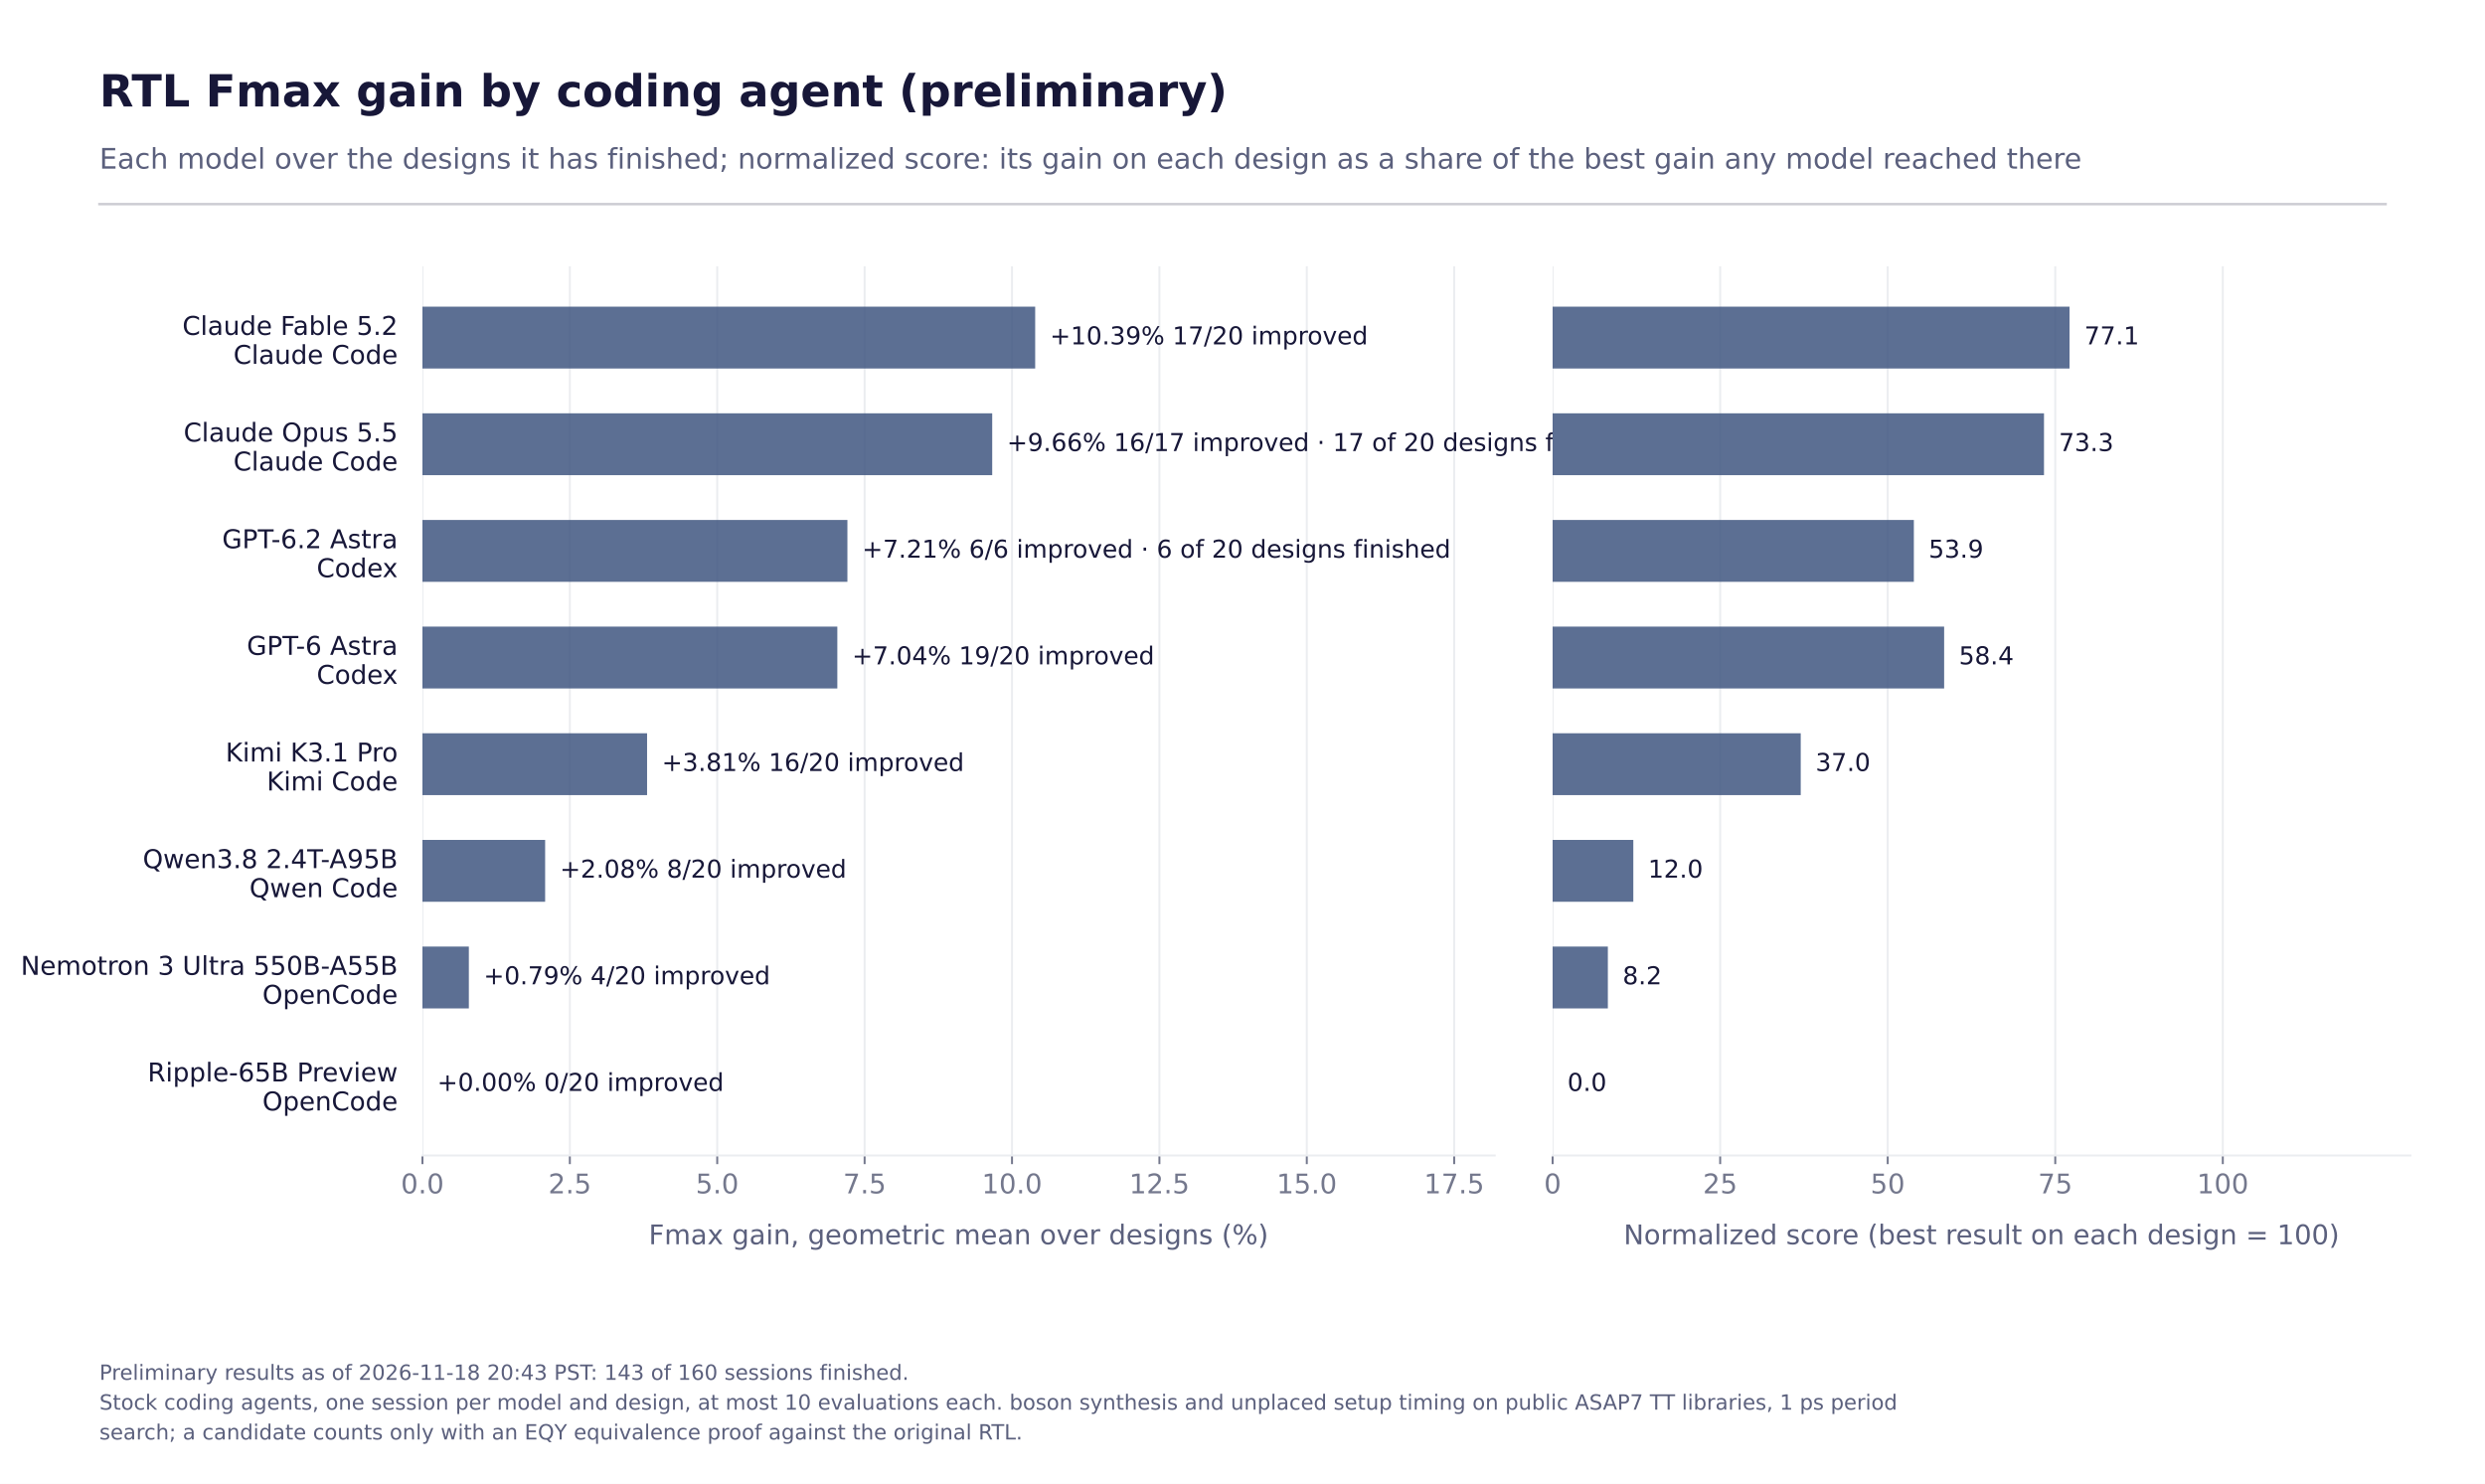
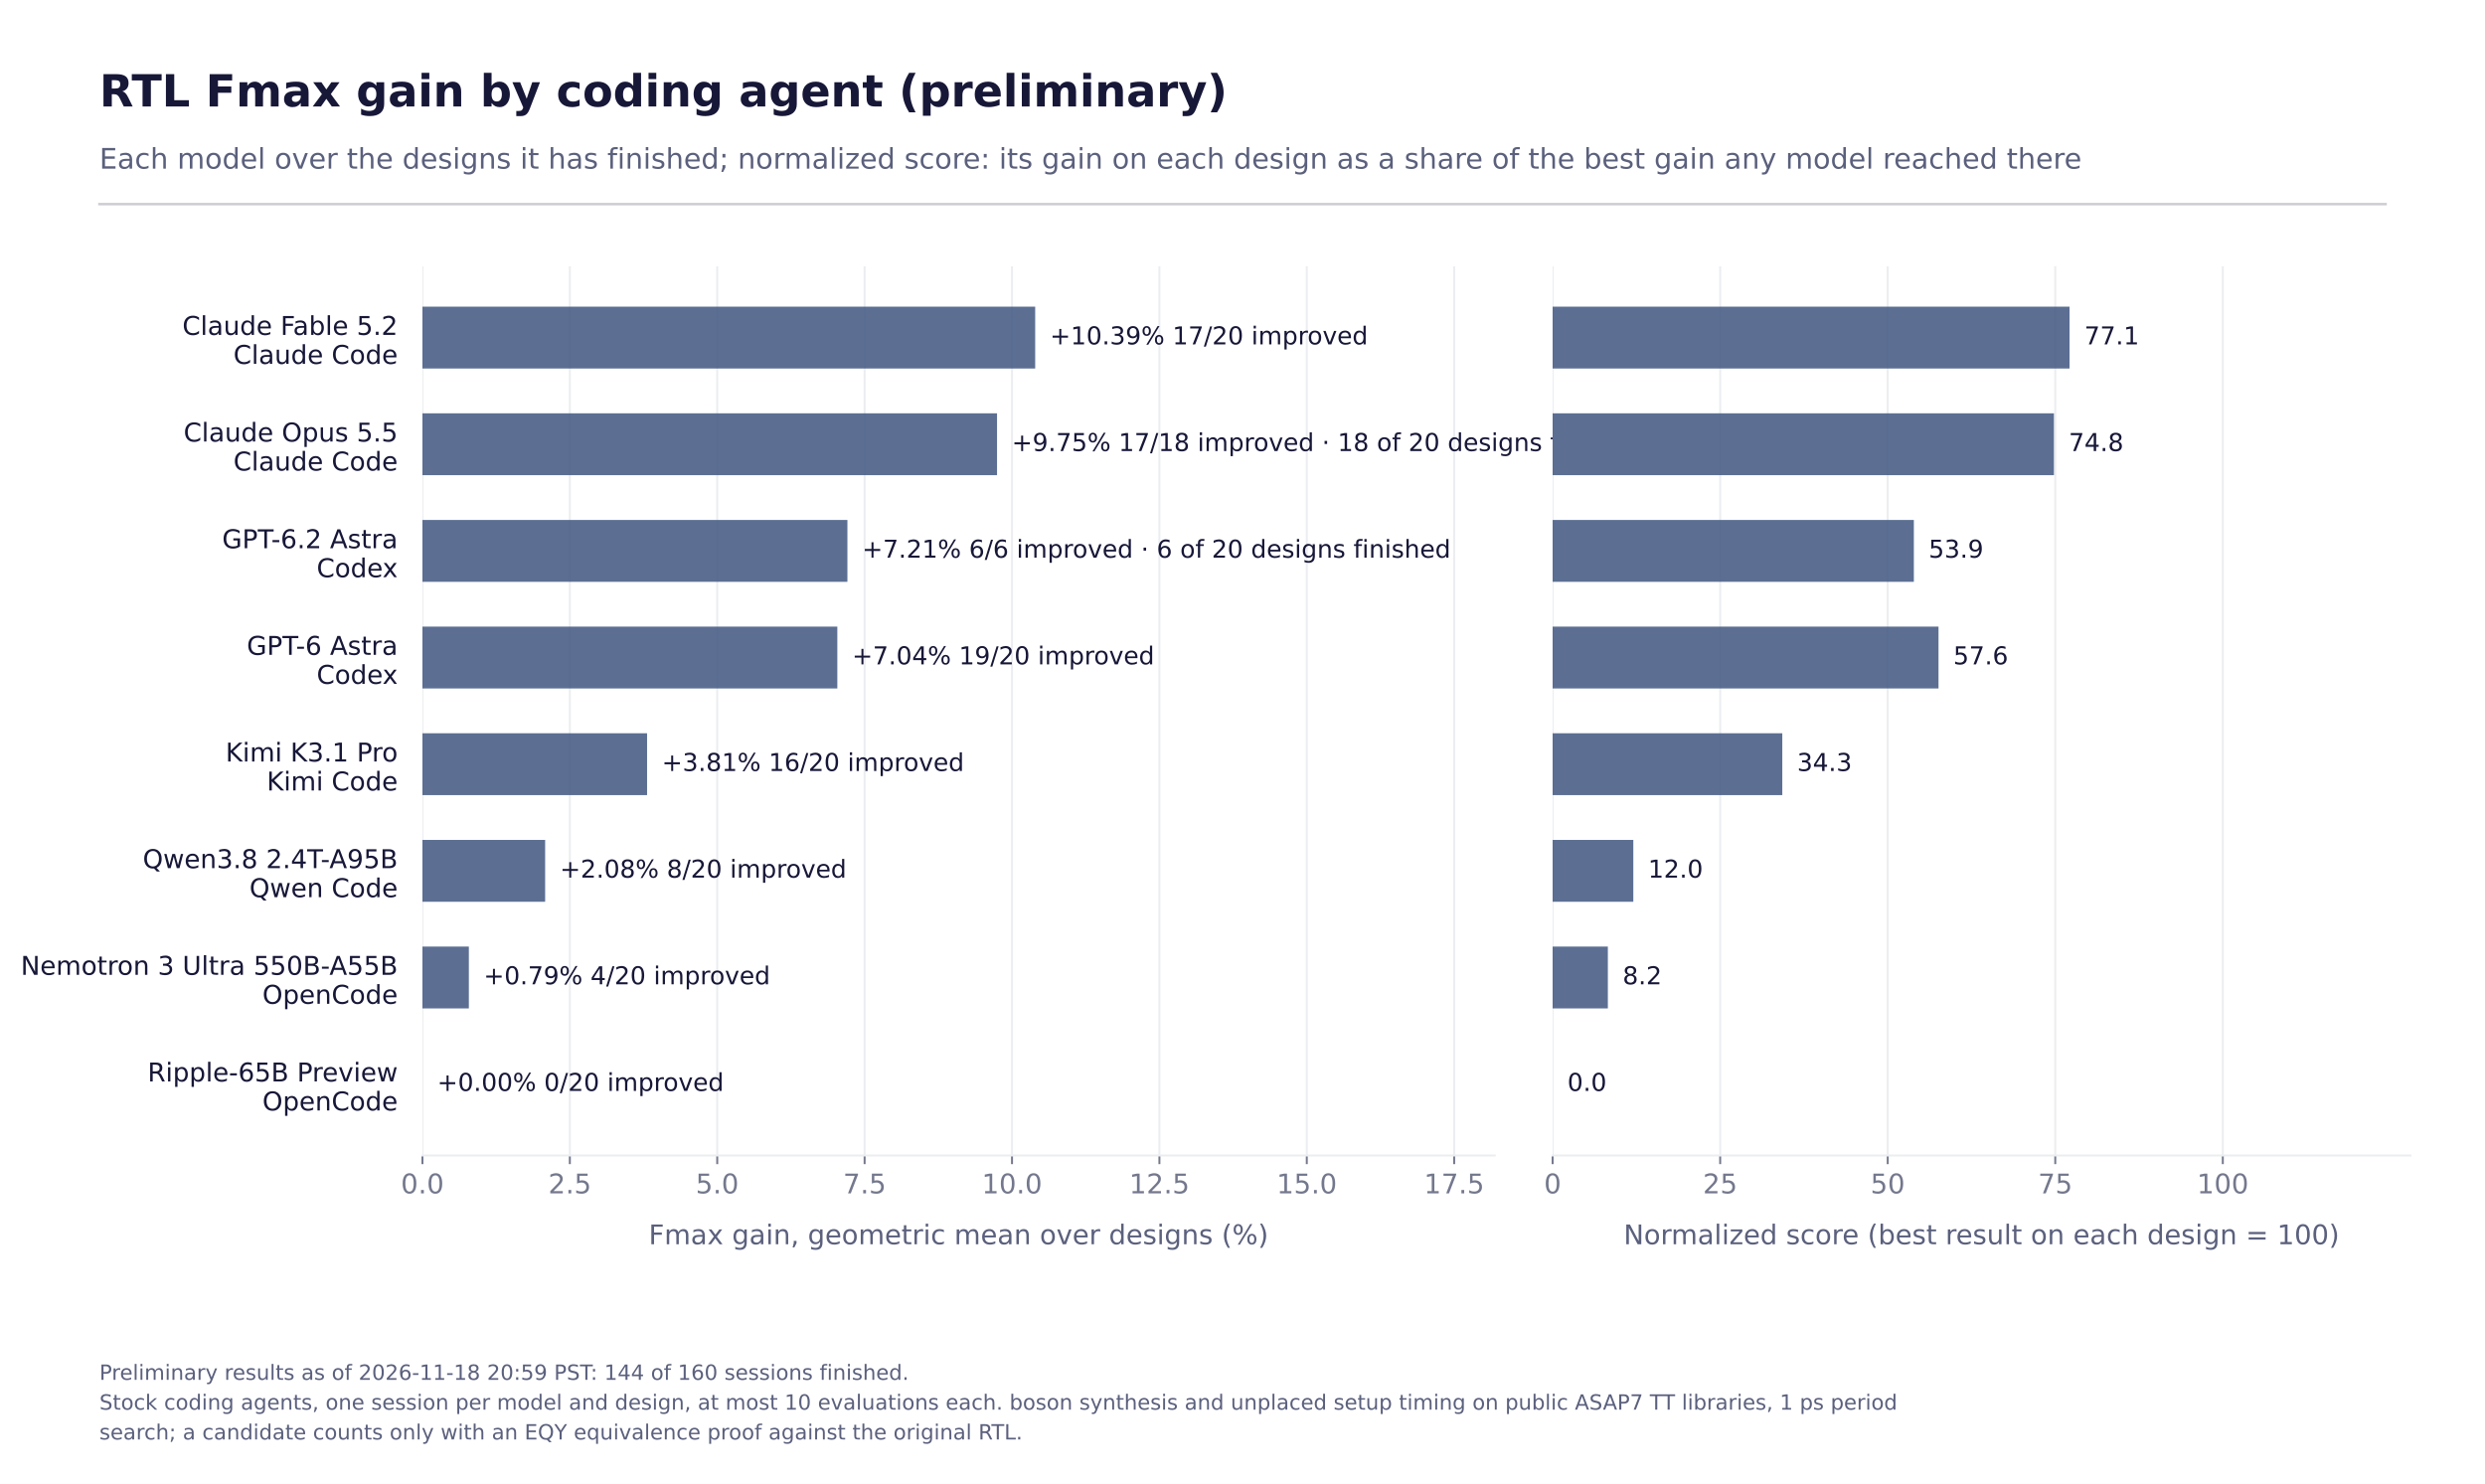
<svg xmlns="http://www.w3.org/2000/svg" xmlns:xlink="http://www.w3.org/1999/xlink" width="1008pt" height="601.92pt" viewBox="0 0 1008 601.92" version="1.1">
  <defs>
    <style type="text/css">*{stroke-linejoin: round; stroke-linecap: butt}</style>
  </defs>
  <g id="figure_1">
    <g id="patch_1">
      <path d="M 0 601.92  L 1008 601.92  L 1008 0  L 0 0  z " style="fill: #ffffff" />
    </g>
    <g id="axes_1">
      <g id="patch_2">
        <path d="M 171.36 468.72  L 606.311 468.72  L 606.311 108  L 171.36 108  z " style="fill: #ffffff" />
      </g>
      <g id="matplotlib.axis_1">
        <g id="xtick_1">
          <g id="line2d_1">
            <path d="M 171.36 468.72  L 171.36 108  " clip-path="url(#pb3bda55762)" style="fill: none; stroke: #ebedf0; stroke-width: 0.8; stroke-linecap: square" />
          </g>
          <g id="line2d_2">
            <defs>
              <path id="m93d353a957" d="M 0 0  L 0 3.5  " style="stroke: #74788d; stroke-width: 0.8" />
            </defs>
            <g>
              <use xlink:href="#m93d353a957" x="171.36" y="468.72" style="fill: #74788d; stroke: #74788d; stroke-width: 0.8" />
            </g>
          </g>
          <g id="text_1">
            <text style="fill: #74788d; font: 11px 'DejaVu Sans'; text-anchor: middle" x="171.36" y="484.078" transform="rotate(-0 171.36 484.0783)">0.0</text>
          </g>
        </g>
        <g id="xtick_2">
          <g id="line2d_3">
            <path d="M 231.146 468.72  L 231.146 108  " clip-path="url(#pb3bda55762)" style="fill: none; stroke: #ebedf0; stroke-width: 0.8; stroke-linecap: square" />
          </g>
          <g id="line2d_4">
            <g>
              <use xlink:href="#m93d353a957" x="231.146" y="468.72" style="fill: #74788d; stroke: #74788d; stroke-width: 0.8" />
            </g>
          </g>
          <g id="text_2">
            <text style="fill: #74788d; font: 11px 'DejaVu Sans'; text-anchor: middle" x="231.146" y="484.078" transform="rotate(-0 231.1463 484.0783)">2.5</text>
          </g>
        </g>
        <g id="xtick_3">
          <g id="line2d_5">
            <path d="M 290.933 468.72  L 290.933 108  " clip-path="url(#pb3bda55762)" style="fill: none; stroke: #ebedf0; stroke-width: 0.8; stroke-linecap: square" />
          </g>
          <g id="line2d_6">
            <g>
              <use xlink:href="#m93d353a957" x="290.933" y="468.72" style="fill: #74788d; stroke: #74788d; stroke-width: 0.8" />
            </g>
          </g>
          <g id="text_3">
            <text style="fill: #74788d; font: 11px 'DejaVu Sans'; text-anchor: middle" x="290.933" y="484.078" transform="rotate(-0 290.9326 484.0783)">5.0</text>
          </g>
        </g>
        <g id="xtick_4">
          <g id="line2d_7">
            <path d="M 350.719 468.72  L 350.719 108  " clip-path="url(#pb3bda55762)" style="fill: none; stroke: #ebedf0; stroke-width: 0.8; stroke-linecap: square" />
          </g>
          <g id="line2d_8">
            <g>
              <use xlink:href="#m93d353a957" x="350.719" y="468.72" style="fill: #74788d; stroke: #74788d; stroke-width: 0.8" />
            </g>
          </g>
          <g id="text_4">
            <text style="fill: #74788d; font: 11px 'DejaVu Sans'; text-anchor: middle" x="350.719" y="484.078" transform="rotate(-0 350.719 484.0783)">7.5</text>
          </g>
        </g>
        <g id="xtick_5">
          <g id="line2d_9">
            <path d="M 410.505 468.72  L 410.505 108  " clip-path="url(#pb3bda55762)" style="fill: none; stroke: #ebedf0; stroke-width: 0.8; stroke-linecap: square" />
          </g>
          <g id="line2d_10">
            <g>
              <use xlink:href="#m93d353a957" x="410.505" y="468.72" style="fill: #74788d; stroke: #74788d; stroke-width: 0.8" />
            </g>
          </g>
          <g id="text_5">
            <text style="fill: #74788d; font: 11px 'DejaVu Sans'; text-anchor: middle" x="410.505" y="484.078" transform="rotate(-0 410.5053 484.0783)">10.0</text>
          </g>
        </g>
        <g id="xtick_6">
          <g id="line2d_11">
            <path d="M 470.292 468.72  L 470.292 108  " clip-path="url(#pb3bda55762)" style="fill: none; stroke: #ebedf0; stroke-width: 0.8; stroke-linecap: square" />
          </g>
          <g id="line2d_12">
            <g>
              <use xlink:href="#m93d353a957" x="470.292" y="468.72" style="fill: #74788d; stroke: #74788d; stroke-width: 0.8" />
            </g>
          </g>
          <g id="text_6">
            <text style="fill: #74788d; font: 11px 'DejaVu Sans'; text-anchor: middle" x="470.292" y="484.078" transform="rotate(-0 470.2916 484.0783)">12.5</text>
          </g>
        </g>
        <g id="xtick_7">
          <g id="line2d_13">
            <path d="M 530.078 468.72  L 530.078 108  " clip-path="url(#pb3bda55762)" style="fill: none; stroke: #ebedf0; stroke-width: 0.8; stroke-linecap: square" />
          </g>
          <g id="line2d_14">
            <g>
              <use xlink:href="#m93d353a957" x="530.078" y="468.72" style="fill: #74788d; stroke: #74788d; stroke-width: 0.8" />
            </g>
          </g>
          <g id="text_7">
            <text style="fill: #74788d; font: 11px 'DejaVu Sans'; text-anchor: middle" x="530.078" y="484.078" transform="rotate(-0 530.0779 484.0783)">15.0</text>
          </g>
        </g>
        <g id="xtick_8">
          <g id="line2d_15">
            <path d="M 589.864 468.72  L 589.864 108  " clip-path="url(#pb3bda55762)" style="fill: none; stroke: #ebedf0; stroke-width: 0.8; stroke-linecap: square" />
          </g>
          <g id="line2d_16">
            <g>
              <use xlink:href="#m93d353a957" x="589.864" y="468.72" style="fill: #74788d; stroke: #74788d; stroke-width: 0.8" />
            </g>
          </g>
          <g id="text_8">
            <text style="fill: #74788d; font: 11px 'DejaVu Sans'; text-anchor: middle" x="589.864" y="484.078" transform="rotate(-0 589.8642 484.0783)">17.5</text>
          </g>
        </g>
        <g id="text_9">
          <text style="fill: #5b607d; font: 11px 'DejaVu Sans'; text-anchor: middle" x="388.836" y="504.724" transform="rotate(-0 388.8357 504.7242)">Fmax gain, geometric mean over designs (%)</text>
        </g>
      </g>
      <g id="matplotlib.axis_2">
        <g id="ytick_1">
          <g id="line2d_17" />
          <g id="text_10">
            <text style="fill: #171738; font: 10.5px 'DejaVu Sans'" transform="translate(73.96391 135.8506)">Claude Fable 5.2</text>
            <text style="fill: #171738; font: 10.5px 'DejaVu Sans'" transform="translate(94.67516 147.6083)">Claude Code</text>
          </g>
        </g>
        <g id="ytick_2">
          <g id="line2d_18" />
          <g id="text_11">
            <text style="fill: #171738; font: 10.5px 'DejaVu Sans'" transform="translate(74.46758 179.1127)">Claude Opus 5.5</text>
            <text style="fill: #171738; font: 10.5px 'DejaVu Sans'" transform="translate(94.67516 190.8704)">Claude Code</text>
          </g>
        </g>
        <g id="ytick_3">
          <g id="line2d_19" />
          <g id="text_12">
            <text style="fill: #171738; font: 10.5px 'DejaVu Sans'" transform="translate(90.09453 222.3749)">GPT-6.2 Astra</text>
            <text style="fill: #171738; font: 10.5px 'DejaVu Sans'" transform="translate(128.4458 234.1326)">Codex</text>
          </g>
        </g>
        <g id="ytick_4">
          <g id="line2d_20" />
          <g id="text_13">
            <text style="fill: #171738; font: 10.5px 'DejaVu Sans'" transform="translate(100.1122 265.6371)">GPT-6 Astra</text>
            <text style="fill: #171738; font: 10.5px 'DejaVu Sans'" transform="translate(128.4458 277.3948)">Codex</text>
          </g>
        </g>
        <g id="ytick_5">
          <g id="line2d_21" />
          <g id="text_14">
            <text style="fill: #171738; font: 10.5px 'DejaVu Sans'" transform="translate(91.50219 308.8993)">Kimi K3.1 Pro</text>
            <text style="fill: #171738; font: 10.5px 'DejaVu Sans'" transform="translate(108.1923 320.657)">Kimi Code</text>
          </g>
        </g>
        <g id="ytick_6">
          <g id="line2d_22" />
          <g id="text_15">
            <text style="fill: #171738; font: 10.5px 'DejaVu Sans'" transform="translate(57.90383 352.1614)">Qwen3.8 2.4T-A95B</text>
            <text style="fill: #171738; font: 10.5px 'DejaVu Sans'" transform="translate(101.172 363.9191)">Qwen Code</text>
          </g>
        </g>
        <g id="ytick_7">
          <g id="line2d_23" />
          <g id="text_16">
            <text style="fill: #171738; font: 10.5px 'DejaVu Sans'" transform="translate(8.409453 395.4236)">Nemotron 3 Ultra 550B-A55B</text>
            <text style="fill: #171738; font: 10.5px 'DejaVu Sans'" transform="translate(106.4302 407.1813)">OpenCode</text>
          </g>
        </g>
        <g id="ytick_8">
          <g id="line2d_24" />
          <g id="text_17">
            <text style="fill: #171738; font: 10.5px 'DejaVu Sans'" transform="translate(59.87914 438.6858)">Ripple-65B Preview</text>
            <text style="fill: #171738; font: 10.5px 'DejaVu Sans'" transform="translate(106.4302 450.4435)">OpenCode</text>
          </g>
        </g>
      </g>
      <g id="patch_3">
        <path d="M 171.36 124.396  L 419.904 124.396  L 419.904 149.488  L 171.36 149.488  z " clip-path="url(#pb3bda55762)" style="fill: #3f5680; opacity: 0.85" />
      </g>
      <g id="patch_4">
-         <path d="M 171.36 167.659  L 402.47 167.659  L 402.47 192.751  L 171.36 192.751  z " clip-path="url(#pb3bda55762)" style="fill: #3f5680; opacity: 0.85" />
+         <path d="M 171.36 167.659  L 404.431 167.659  L 404.431 192.751  L 171.36 192.751  z " clip-path="url(#pb3bda55762)" style="fill: #3f5680; opacity: 0.85" />
      </g>
      <g id="patch_5">
        <path d="M 171.36 210.921  L 343.736 210.921  L 343.736 236.013  L 171.36 236.013  z " clip-path="url(#pb3bda55762)" style="fill: #3f5680; opacity: 0.85" />
      </g>
      <g id="patch_6">
        <path d="M 171.36 254.183  L 339.647 254.183  L 339.647 279.275  L 171.36 279.275  z " clip-path="url(#pb3bda55762)" style="fill: #3f5680; opacity: 0.85" />
      </g>
      <g id="patch_7">
        <path d="M 171.36 297.445  L 262.474 297.445  L 262.474 322.537  L 171.36 322.537  z " clip-path="url(#pb3bda55762)" style="fill: #3f5680; opacity: 0.85" />
      </g>
      <g id="patch_8">
        <path d="M 171.36 340.707  L 221.126 340.707  L 221.126 365.799  L 171.36 365.799  z " clip-path="url(#pb3bda55762)" style="fill: #3f5680; opacity: 0.85" />
      </g>
      <g id="patch_9">
        <path d="M 171.36 383.969  L 190.181 383.969  L 190.181 409.061  L 171.36 409.061  z " clip-path="url(#pb3bda55762)" style="fill: #3f5680; opacity: 0.85" />
      </g>
      <g id="patch_10">
        <path d="M 171.36 427.232  L 171.36 427.232  L 171.36 452.324  L 171.36 452.324  z " clip-path="url(#pb3bda55762)" style="fill: #3f5680; opacity: 0.85" />
      </g>
      <g id="patch_11">
        <path d="M 171.36 468.72  L 606.311 468.72  " style="fill: none; stroke: #ebedf0; stroke-width: 0.8; stroke-linejoin: miter; stroke-linecap: square" />
      </g>
      <g id="text_18">
        <text style="fill: #171738; font: 10px 'DejaVu Sans'; text-anchor: start" x="425.904" y="139.702" transform="rotate(-0 425.9037 139.7018)">+10.39%   17/20 improved</text>
      </g>
      <g id="text_19">
-         <text style="fill: #171738; font: 10px 'DejaVu Sans'; text-anchor: start" x="408.47" y="182.964" transform="rotate(-0 408.47 182.9639)">+9.66%   16/17 improved · 17 of 20 designs finished</text>
+         <text style="fill: #171738; font: 10px 'DejaVu Sans'; text-anchor: start" x="410.431" y="182.964" transform="rotate(-0 410.431 182.9639)">+9.75%   17/18 improved · 18 of 20 designs finished</text>
      </g>
      <g id="text_20">
        <text style="fill: #171738; font: 10px 'DejaVu Sans'; text-anchor: start" x="349.736" y="226.226" transform="rotate(-0 349.7359 226.2261)">+7.21%   6/6 improved · 6 of 20 designs finished</text>
      </g>
      <g id="text_21">
        <text style="fill: #171738; font: 10px 'DejaVu Sans'; text-anchor: start" x="345.647" y="269.488" transform="rotate(-0 345.6465 269.4883)">+7.04%   19/20 improved</text>
      </g>
      <g id="text_22">
        <text style="fill: #171738; font: 10px 'DejaVu Sans'; text-anchor: start" x="268.474" y="312.75" transform="rotate(-0 268.4744 312.7505)">+3.81%   16/20 improved</text>
      </g>
      <g id="text_23">
        <text style="fill: #171738; font: 10px 'DejaVu Sans'; text-anchor: start" x="227.126" y="356.013" transform="rotate(-0 227.1261 356.0126)">+2.08%   8/20 improved</text>
      </g>
      <g id="text_24">
        <text style="fill: #171738; font: 10px 'DejaVu Sans'; text-anchor: start" x="196.181" y="399.275" transform="rotate(-0 196.1807 399.2748)">+0.79%   4/20 improved</text>
      </g>
      <g id="text_25">
        <text style="fill: #171738; font: 10px 'DejaVu Sans'; text-anchor: start" x="177.36" y="442.537" transform="rotate(-0 177.36 442.537)">+0.00%   0/20 improved</text>
      </g>
    </g>
    <g id="axes_2">
      <g id="patch_12">
        <path d="M 629.799 468.72  L 977.76 468.72  L 977.76 108  L 629.799 108  z " style="fill: #ffffff" />
      </g>
      <g id="matplotlib.axis_3">
        <g id="xtick_9">
          <g id="line2d_25">
            <path d="M 629.799 468.72  L 629.799 108  " clip-path="url(#p01aa2b09fa)" style="fill: none; stroke: #ebedf0; stroke-width: 0.8; stroke-linecap: square" />
          </g>
          <g id="line2d_26">
            <g>
              <use xlink:href="#m93d353a957" x="629.799" y="468.72" style="fill: #74788d; stroke: #74788d; stroke-width: 0.8" />
            </g>
          </g>
          <g id="text_26">
            <text style="fill: #74788d; font: 11px 'DejaVu Sans'; text-anchor: middle" x="629.799" y="484.078" transform="rotate(-0 629.7988 484.0783)">0</text>
          </g>
        </g>
        <g id="xtick_10">
          <g id="line2d_27">
            <path d="M 697.76 468.72  L 697.76 108  " clip-path="url(#p01aa2b09fa)" style="fill: none; stroke: #ebedf0; stroke-width: 0.8; stroke-linecap: square" />
          </g>
          <g id="line2d_28">
            <g>
              <use xlink:href="#m93d353a957" x="697.76" y="468.72" style="fill: #74788d; stroke: #74788d; stroke-width: 0.8" />
            </g>
          </g>
          <g id="text_27">
            <text style="fill: #74788d; font: 11px 'DejaVu Sans'; text-anchor: middle" x="697.76" y="484.078" transform="rotate(-0 697.76 484.0783)">25</text>
          </g>
        </g>
        <g id="xtick_11">
          <g id="line2d_29">
            <path d="M 765.721 468.72  L 765.721 108  " clip-path="url(#p01aa2b09fa)" style="fill: none; stroke: #ebedf0; stroke-width: 0.8; stroke-linecap: square" />
          </g>
          <g id="line2d_30">
            <g>
              <use xlink:href="#m93d353a957" x="765.721" y="468.72" style="fill: #74788d; stroke: #74788d; stroke-width: 0.8" />
            </g>
          </g>
          <g id="text_28">
            <text style="fill: #74788d; font: 11px 'DejaVu Sans'; text-anchor: middle" x="765.721" y="484.078" transform="rotate(-0 765.7212 484.0783)">50</text>
          </g>
        </g>
        <g id="xtick_12">
          <g id="line2d_31">
            <path d="M 833.682 468.72  L 833.682 108  " clip-path="url(#p01aa2b09fa)" style="fill: none; stroke: #ebedf0; stroke-width: 0.8; stroke-linecap: square" />
          </g>
          <g id="line2d_32">
            <g>
              <use xlink:href="#m93d353a957" x="833.682" y="468.72" style="fill: #74788d; stroke: #74788d; stroke-width: 0.8" />
            </g>
          </g>
          <g id="text_29">
            <text style="fill: #74788d; font: 11px 'DejaVu Sans'; text-anchor: middle" x="833.682" y="484.078" transform="rotate(-0 833.6823 484.0783)">75</text>
          </g>
        </g>
        <g id="xtick_13">
          <g id="line2d_33">
            <path d="M 901.643 468.72  L 901.643 108  " clip-path="url(#p01aa2b09fa)" style="fill: none; stroke: #ebedf0; stroke-width: 0.8; stroke-linecap: square" />
          </g>
          <g id="line2d_34">
            <g>
              <use xlink:href="#m93d353a957" x="901.643" y="468.72" style="fill: #74788d; stroke: #74788d; stroke-width: 0.8" />
            </g>
          </g>
          <g id="text_30">
            <text style="fill: #74788d; font: 11px 'DejaVu Sans'; text-anchor: middle" x="901.643" y="484.078" transform="rotate(-0 901.6435 484.0783)">100</text>
          </g>
        </g>
        <g id="text_31">
          <text style="fill: #5b607d; font: 11px 'DejaVu Sans'; text-anchor: middle" x="803.779" y="504.724" transform="rotate(-0 803.7794 504.7242)">Normalized score (best result on each design = 100)</text>
        </g>
      </g>
      <g id="matplotlib.axis_4">
        <g id="ytick_9">
          <g id="line2d_35" />
        </g>
        <g id="ytick_10">
          <g id="line2d_36" />
        </g>
        <g id="ytick_11">
          <g id="line2d_37" />
        </g>
        <g id="ytick_12">
          <g id="line2d_38" />
        </g>
        <g id="ytick_13">
          <g id="line2d_39" />
        </g>
        <g id="ytick_14">
          <g id="line2d_40" />
        </g>
        <g id="ytick_15">
          <g id="line2d_41" />
        </g>
        <g id="ytick_16">
          <g id="line2d_42" />
        </g>
      </g>
      <g id="patch_13">
        <path d="M 629.799 124.396  L 839.473 124.396  L 839.473 149.488  L 629.799 149.488  z " clip-path="url(#p01aa2b09fa)" style="fill: #3f5680; opacity: 0.85" />
      </g>
      <g id="patch_14">
-         <path d="M 629.799 167.659  L 829.115 167.659  L 829.115 192.751  L 629.799 192.751  z " clip-path="url(#p01aa2b09fa)" style="fill: #3f5680; opacity: 0.85" />
+         <path d="M 629.799 167.659  L 833.139 167.659  L 833.139 192.751  L 629.799 192.751  z " clip-path="url(#p01aa2b09fa)" style="fill: #3f5680; opacity: 0.85" />
      </g>
      <g id="patch_15">
        <path d="M 629.799 210.921  L 776.323 210.921  L 776.323 236.013  L 629.799 236.013  z " clip-path="url(#p01aa2b09fa)" style="fill: #3f5680; opacity: 0.85" />
      </g>
      <g id="patch_16">
-         <path d="M 629.799 254.183  L 788.61 254.183  L 788.61 279.275  L 629.799 279.275  z " clip-path="url(#p01aa2b09fa)" style="fill: #3f5680; opacity: 0.85" />
+         <path d="M 629.799 254.183  L 786.327 254.183  L 786.327 279.275  L 629.799 279.275  z " clip-path="url(#p01aa2b09fa)" style="fill: #3f5680; opacity: 0.85" />
      </g>
      <g id="patch_17">
-         <path d="M 629.799 297.445  L 730.436 297.445  L 730.436 322.537  L 629.799 322.537  z " clip-path="url(#p01aa2b09fa)" style="fill: #3f5680; opacity: 0.85" />
+         <path d="M 629.799 297.445  L 722.96 297.445  L 722.96 322.537  L 629.799 322.537  z " clip-path="url(#p01aa2b09fa)" style="fill: #3f5680; opacity: 0.85" />
      </g>
      <g id="patch_18">
        <path d="M 629.799 340.707  L 662.529 340.707  L 662.529 365.799  L 629.799 365.799  z " clip-path="url(#p01aa2b09fa)" style="fill: #3f5680; opacity: 0.85" />
      </g>
      <g id="patch_19">
        <path d="M 629.799 383.969  L 652.199 383.969  L 652.199 409.061  L 629.799 409.061  z " clip-path="url(#p01aa2b09fa)" style="fill: #3f5680; opacity: 0.85" />
      </g>
      <g id="patch_20">
        <path d="M 629.799 427.232  L 629.799 427.232  L 629.799 452.324  L 629.799 452.324  z " clip-path="url(#p01aa2b09fa)" style="fill: #3f5680; opacity: 0.85" />
      </g>
      <g id="patch_21">
        <path d="M 629.799 468.72  L 977.76 468.72  " style="fill: none; stroke: #ebedf0; stroke-width: 0.8; stroke-linejoin: miter; stroke-linecap: square" />
      </g>
      <g id="text_32">
        <text style="fill: #171738; font: 10px 'DejaVu Sans'; text-anchor: start" x="845.473" y="139.702" transform="rotate(-0 845.4726 139.7018)">77.1</text>
      </g>
      <g id="text_33">
-         <text style="fill: #171738; font: 10px 'DejaVu Sans'; text-anchor: start" x="835.115" y="182.964" transform="rotate(-0 835.1153 182.9639)">73.3</text>
+         <text style="fill: #171738; font: 10px 'DejaVu Sans'; text-anchor: start" x="839.139" y="182.964" transform="rotate(-0 839.1386 182.9639)">74.8</text>
      </g>
      <g id="text_34">
        <text style="fill: #171738; font: 10px 'DejaVu Sans'; text-anchor: start" x="782.323" y="226.226" transform="rotate(-0 782.3231 226.2261)">53.9</text>
      </g>
      <g id="text_35">
-         <text style="fill: #171738; font: 10px 'DejaVu Sans'; text-anchor: start" x="794.61" y="269.488" transform="rotate(-0 794.6105 269.4883)">58.4</text>
+         <text style="fill: #171738; font: 10px 'DejaVu Sans'; text-anchor: start" x="792.327" y="269.488" transform="rotate(-0 792.327 269.4883)">57.6</text>
      </g>
      <g id="text_36">
-         <text style="fill: #171738; font: 10px 'DejaVu Sans'; text-anchor: start" x="736.436" y="312.75" transform="rotate(-0 736.4357 312.7505)">37.0</text>
+         <text style="fill: #171738; font: 10px 'DejaVu Sans'; text-anchor: start" x="728.96" y="312.75" transform="rotate(-0 728.96 312.7505)">34.3</text>
      </g>
      <g id="text_37">
        <text style="fill: #171738; font: 10px 'DejaVu Sans'; text-anchor: start" x="668.529" y="356.013" transform="rotate(-0 668.5289 356.0126)">12.0</text>
      </g>
      <g id="text_38">
        <text style="fill: #171738; font: 10px 'DejaVu Sans'; text-anchor: start" x="658.199" y="399.275" transform="rotate(-0 658.1988 399.2748)">8.2</text>
      </g>
      <g id="text_39">
        <text style="fill: #171738; font: 10px 'DejaVu Sans'; text-anchor: start" x="635.799" y="442.537" transform="rotate(-0 635.7988 442.537)">0.0</text>
      </g>
    </g>
    <g id="line2d_43">
      <path d="M 40.32 82.8  L 967.68 82.8  " style="fill: none; stroke: #171738; stroke-opacity: 0.22; stroke-linecap: square" />
    </g>
    <g id="text_40">
      <text style="fill: #171738; font: 700 18px 'DejaVu Sans'; text-anchor: start" x="40.32" y="43.2" transform="rotate(-0 40.32 43.2)">RTL Fmax gain by coding agent (preliminary)</text>
    </g>
    <g id="text_41">
      <text style="fill: #5b607d; font: 11.5px 'DejaVu Sans'; text-anchor: start" x="40.32" y="68.4" transform="rotate(-0 40.32 68.4)">Each model over the designs it has finished; normalized score: its gain on each design as a share of the best gain any model reached there</text>
    </g>
    <g id="text_42">
-       <text style="fill: #5b607d; font: 8.5px 'DejaVu Sans'" transform="translate(40.32 559.7168)">Preliminary results as of 2026-11-18 20:43 PST: 143 of 160 sessions finished.</text>
+       <text style="fill: #5b607d; font: 8.5px 'DejaVu Sans'" transform="translate(40.32 559.7168)">Preliminary results as of 2026-11-18 20:59 PST: 144 of 160 sessions finished.</text>
      <text style="fill: #5b607d; font: 8.5px 'DejaVu Sans'" transform="translate(40.32 571.8184)">Stock coding agents, one session per model and design, at most 10 evaluations each. boson synthesis and unplaced setup timing on public ASAP7 TT libraries, 1 ps period</text>
      <text style="fill: #5b607d; font: 8.5px 'DejaVu Sans'" transform="translate(40.32 583.92)">search; a candidate counts only with an EQY equivalence proof against the original RTL.</text>
    </g>
  </g>
  <defs>
    <clipPath id="pb3bda55762">
      <rect x="171.36" y="108" width="434.951" height="360.72" />
    </clipPath>
    <clipPath id="p01aa2b09fa">
      <rect x="629.799" y="108" width="347.961" height="360.72" />
    </clipPath>
  </defs>
</svg>
